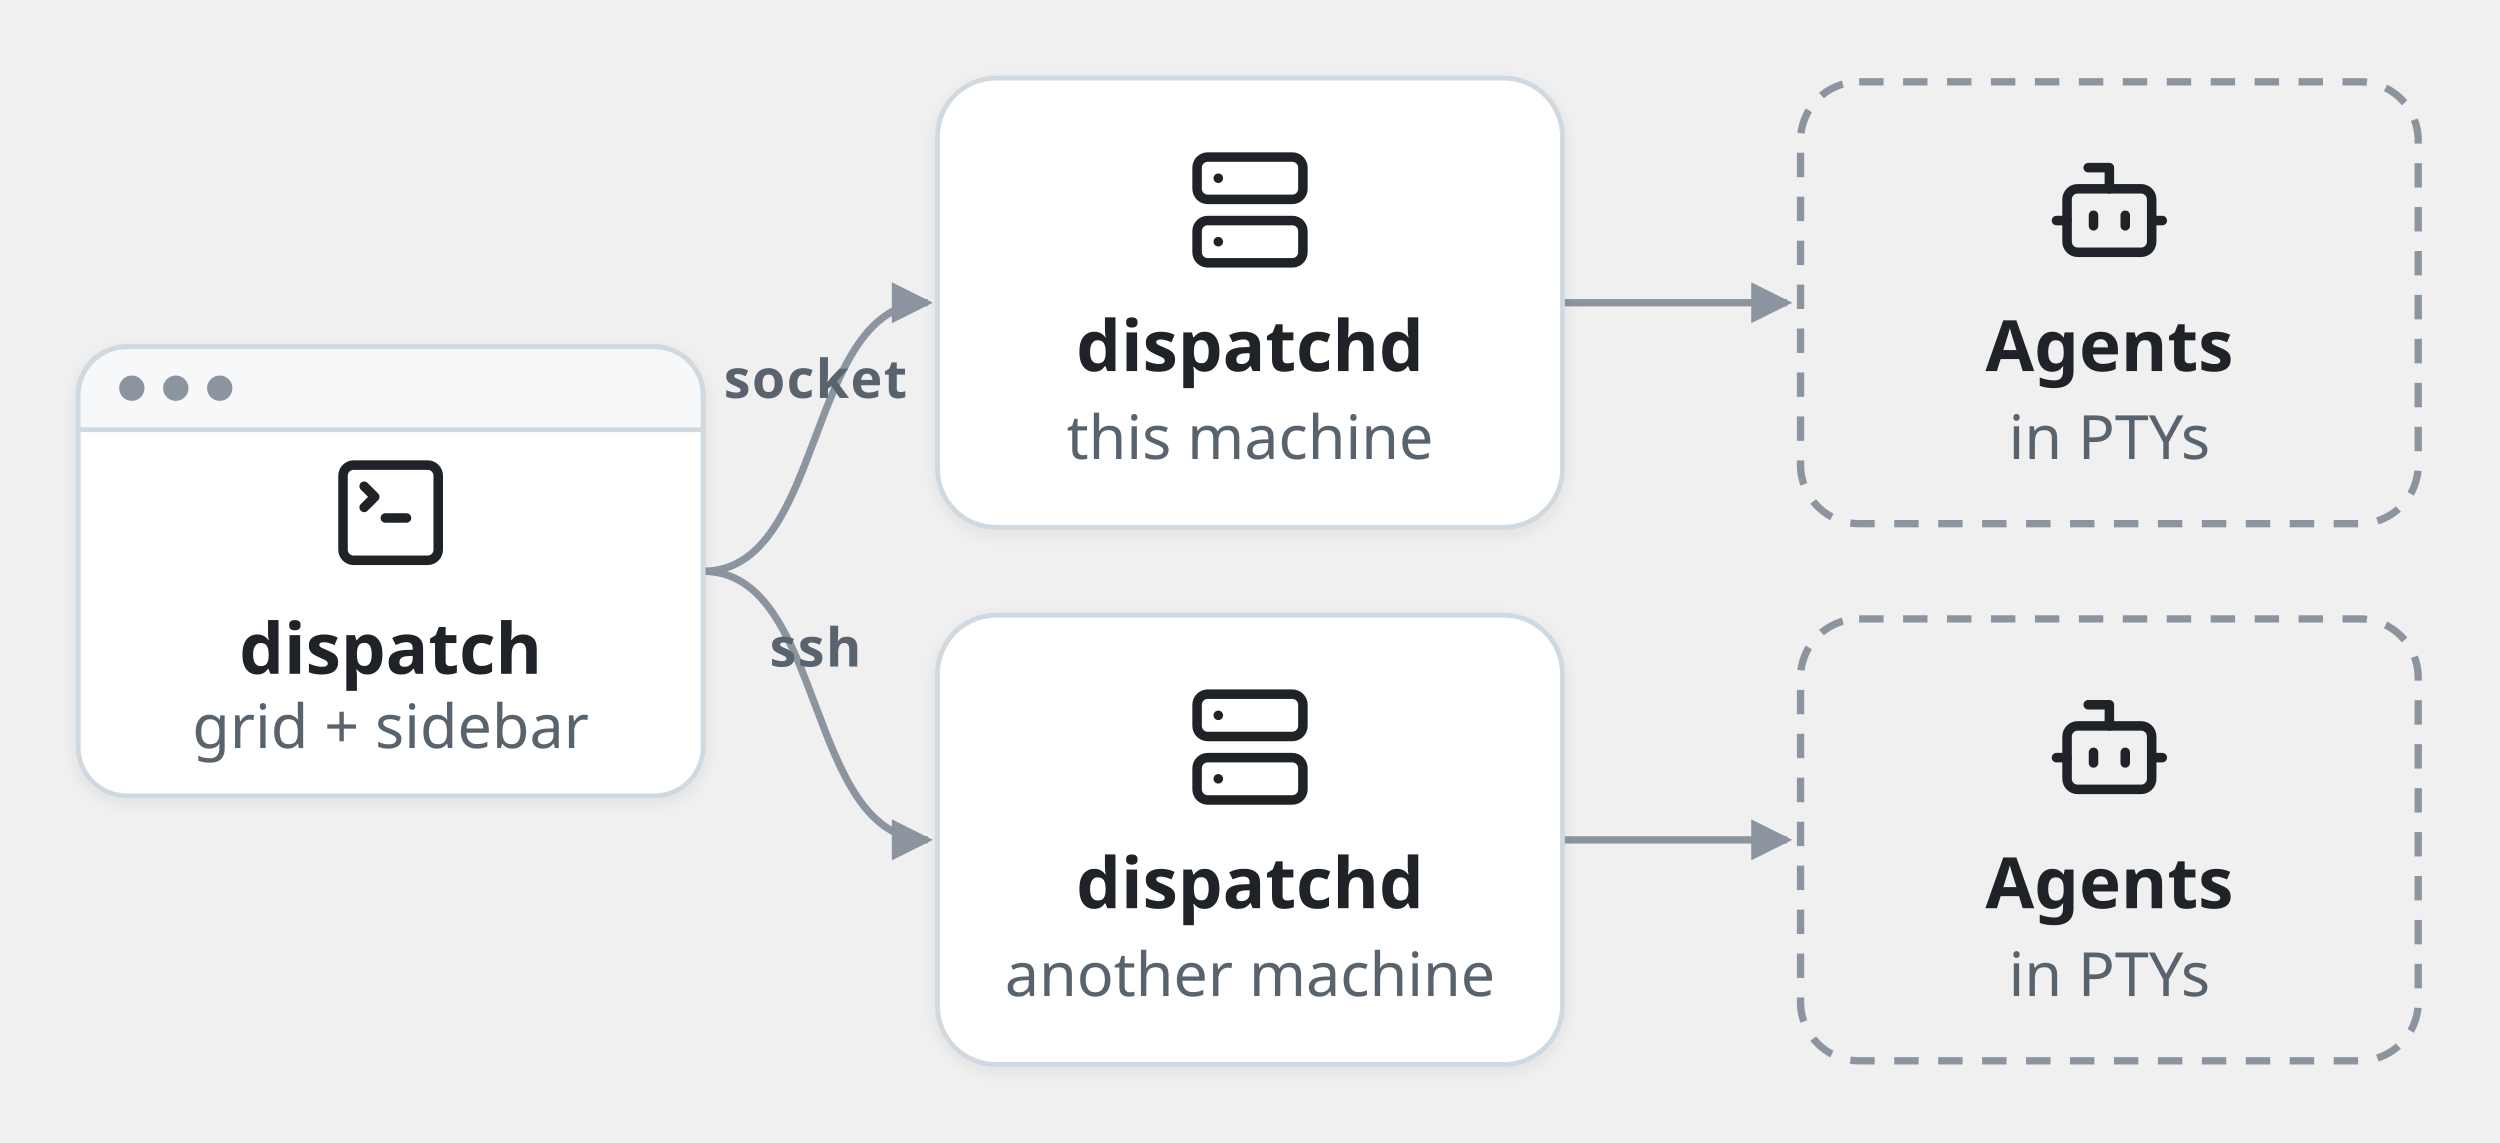
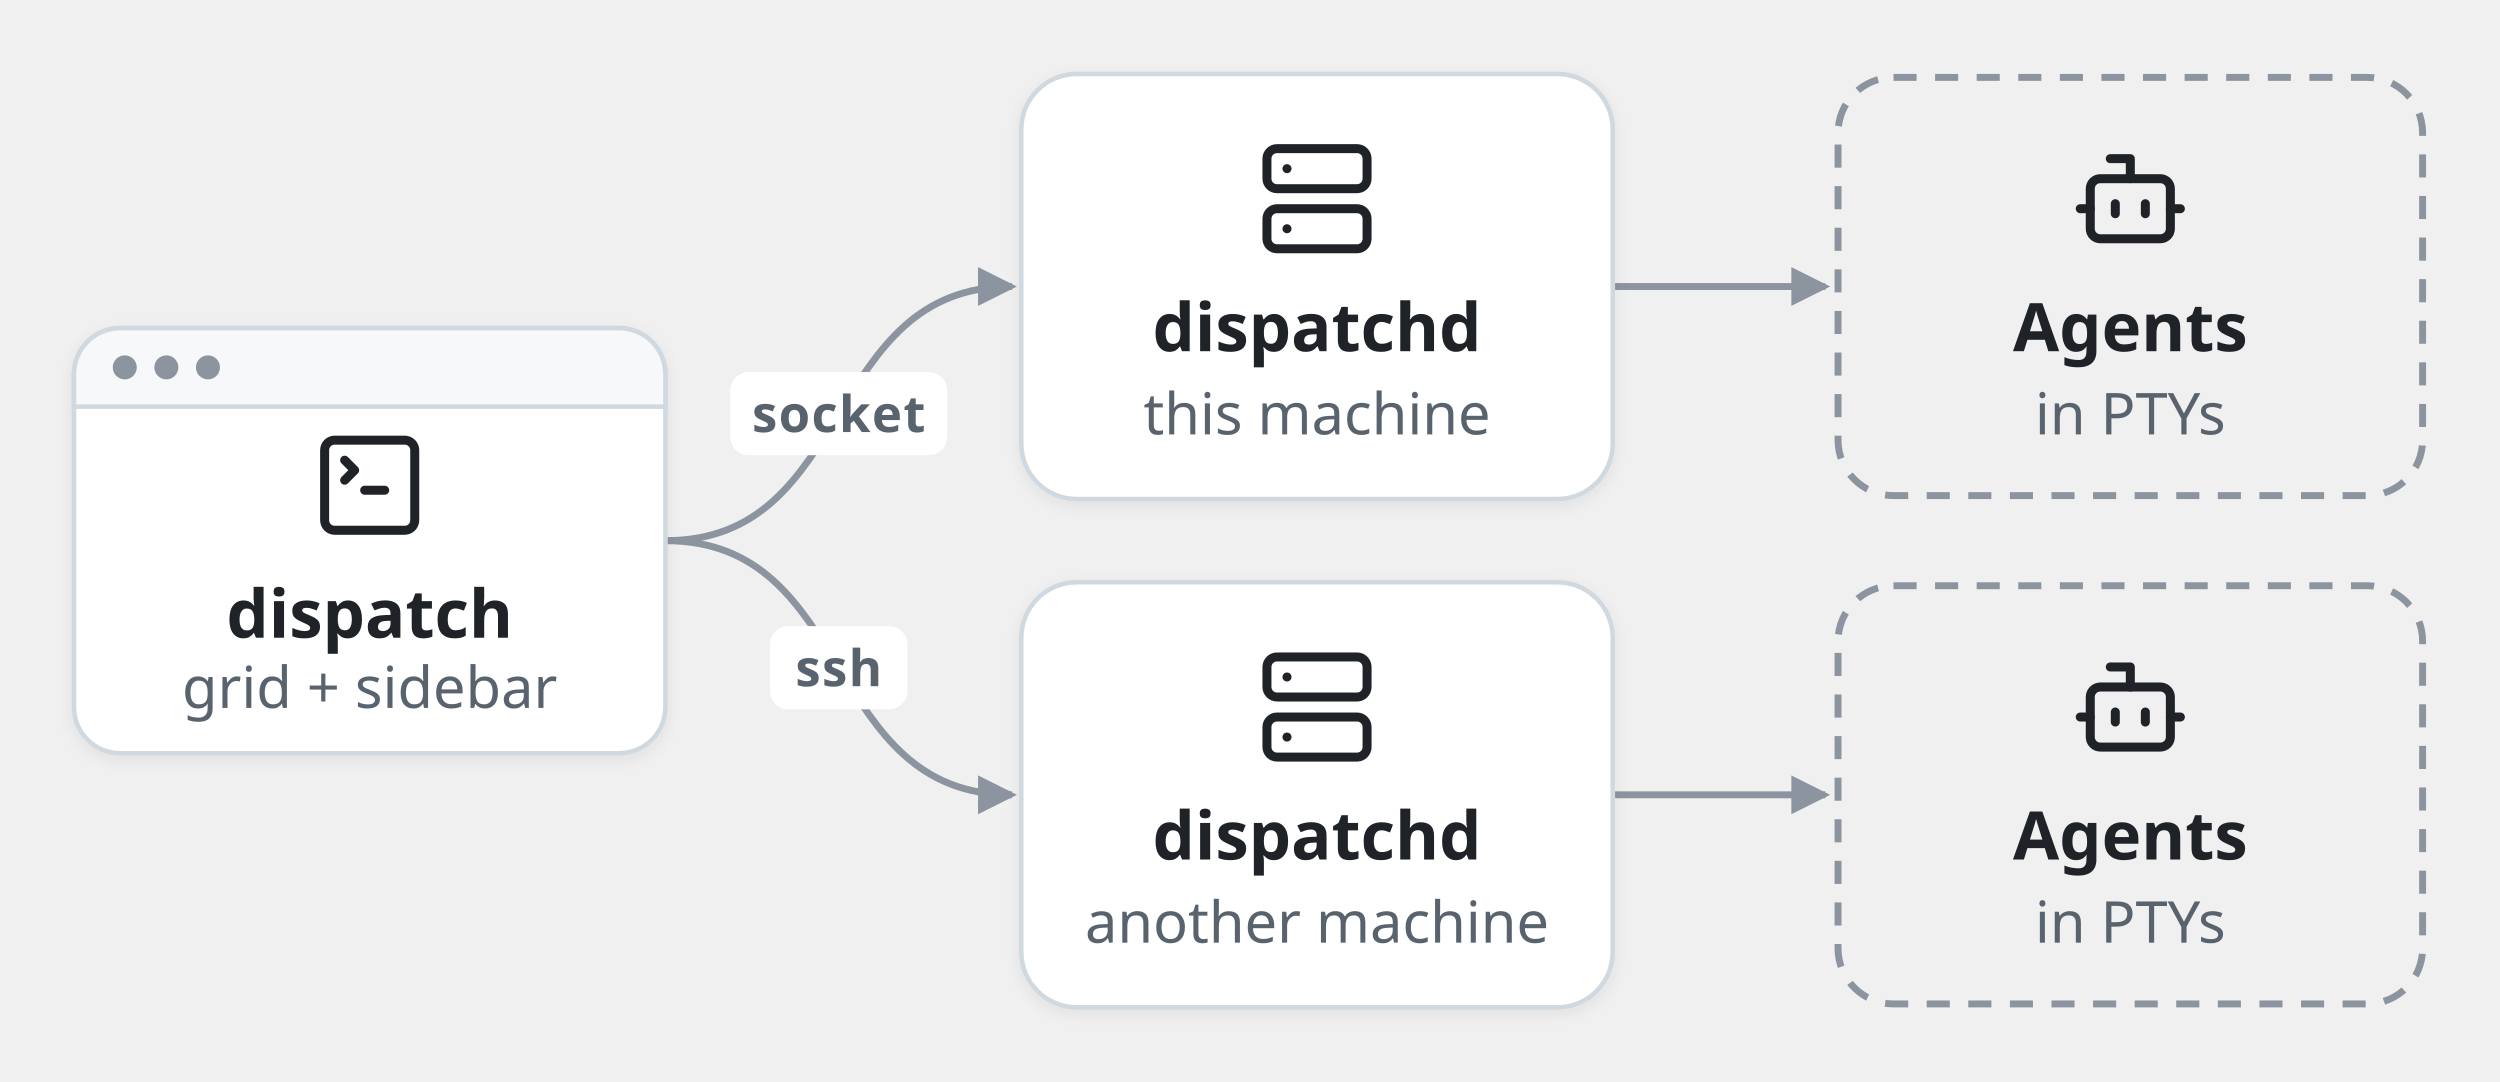
- <svg xmlns="http://www.w3.org/2000/svg" width="512" height="234" viewBox="0 0 512 234" role="img" aria-label="The dispatch client talks to dispatchd on this machine over a local socket and to dispatchd on another machine over ssh; each daemon runs its agents in PTYs.">
+ <svg xmlns="http://www.w3.org/2000/svg" width="541" height="234" viewBox="0 0 541 234" role="img" aria-label="The dispatch client talks to dispatchd on this machine over a local socket and to dispatchd on another machine over ssh; each daemon runs its agents in PTYs.">
  <style>text{font-family:-apple-system, BlinkMacSystemFont, 'Segoe UI', 'Noto Sans', Helvetica, Arial, sans-serif;fill:#1f2328}.tt{font-size:14.5px;font-weight:600}.sb{font-size:12.5px;fill:#59636e}.el{font-size:11px;font-weight:600;fill:#59636e;letter-spacing:.3px}</style>
  <defs>
    <marker id="ah" viewBox="0 0 10 10" refX="8" refY="5" markerWidth="7" markerHeight="7" orient="auto-start-reverse">
      <path d="M1 1 L9 5 L1 9 z" fill="#8c959f" />
    </marker>
    <filter id="sh" x="-10%" y="-10%" width="120%" height="140%">
      <feDropShadow dx="0" dy="1" stdDeviation="1.5" flood-color="#1f2328" flood-opacity="0.07" />
    </filter>
  </defs>
-   <path d="M144 117 C169.3 117, 164.7 62, 190 62" fill="none" stroke="#8c959f" stroke-width="1.5" marker-end="url(#ah)" />
-   <text class="el" x="167" y="81.5" text-anchor="middle">socket</text>
-   <path d="M144 117 C169.3 117, 164.7 172, 190 172" fill="none" stroke="#8c959f" stroke-width="1.5" marker-end="url(#ah)" />
-   <text class="el" x="167" y="136.5" text-anchor="middle">ssh</text>
-   <path d="M320 62 C345.3 62, 340.7 62, 366 62" fill="none" stroke="#8c959f" stroke-width="1.5" marker-end="url(#ah)" />
-   <path d="M320 172 C345.3 172, 340.7 172, 366 172" fill="none" stroke="#8c959f" stroke-width="1.5" marker-end="url(#ah)" />
+   <path d="M144 117 C185.25 117, 177.75 62, 219 62" fill="none" stroke="#8c959f" stroke-width="1.5" marker-end="url(#ah)" />
+   <rect x="158.021" y="80.5" width="46.958" height="18" rx="4" fill="#ffffff" />
+   <text class="el" x="181.5" y="93.5" text-anchor="middle">socket</text>
+   <path d="M144 117 C185.25 117, 177.75 172, 219 172" fill="none" stroke="#8c959f" stroke-width="1.5" marker-end="url(#ah)" />
+   <rect x="166.613" y="135.5" width="29.774" height="18" rx="4" fill="#ffffff" />
+   <text class="el" x="181.5" y="148.5" text-anchor="middle">ssh</text>
+   <path d="M349 62 C374.3 62, 369.7 62, 395 62" fill="none" stroke="#8c959f" stroke-width="1.5" marker-end="url(#ah)" />
+   <path d="M349 172 C374.3 172, 369.7 172, 395 172" fill="none" stroke="#8c959f" stroke-width="1.5" marker-end="url(#ah)" />
  <rect x="16" y="71" width="128" height="92" rx="10" fill="#ffffff" stroke="#d1d9e0" filter="url(#sh)" />
  <path d="M26 71 H134 A10 10 0 0 1 144 81 V88 H16 V81 A10 10 0 0 1 26 71Z" fill="#f6f8fa" stroke="#d1d9e0" />
  <circle cx="27" cy="79.5" r="2.6" fill="#8c959f" />
  <circle cx="36" cy="79.5" r="2.6" fill="#8c959f" />
  <circle cx="45" cy="79.5" r="2.6" fill="#8c959f" />
  <svg x="67" y="92" width="26" height="26" viewBox="0 0 24 24" fill="none" stroke="#1f2328" stroke-width="1.8" stroke-linecap="round" stroke-linejoin="round">
    <path d="m7 11 2-2-2-2" />
    <path d="M11 13h4" />
    <rect width="18" height="18" x="3" y="3" rx="2" ry="2" />
  </svg>
  <text class="tt" x="80" y="138" text-anchor="middle">dispatch</text>
  <text class="sb" x="80" y="153.2" text-anchor="middle">grid + sidebar</text>
-   <rect x="192" y="16" width="128" height="92" rx="12" fill="#ffffff" stroke="#d1d9e0" filter="url(#sh)" />
-   <svg x="243" y="30" width="26" height="26" viewBox="0 0 24 24" fill="none" stroke="#1f2328" stroke-width="1.8" stroke-linecap="round" stroke-linejoin="round">
+   <rect x="221" y="16" width="128" height="92" rx="12" fill="#ffffff" stroke="#d1d9e0" filter="url(#sh)" />
+   <svg x="272" y="30" width="26" height="26" viewBox="0 0 24 24" fill="none" stroke="#1f2328" stroke-width="1.8" stroke-linecap="round" stroke-linejoin="round">
    <rect width="20" height="8" x="2" y="2" rx="2" ry="2" />
    <rect width="20" height="8" x="2" y="14" rx="2" ry="2" />
    <line x1="6" x2="6.01" y1="6" y2="6" />
    <line x1="6" x2="6.01" y1="18" y2="18" />
  </svg>
-   <text class="tt" x="256" y="76" text-anchor="middle">dispatchd</text>
-   <text class="sb" x="256" y="94" text-anchor="middle">this machine</text>
-   <rect x="192" y="126" width="128" height="92" rx="12" fill="#ffffff" stroke="#d1d9e0" filter="url(#sh)" />
-   <svg x="243" y="140" width="26" height="26" viewBox="0 0 24 24" fill="none" stroke="#1f2328" stroke-width="1.8" stroke-linecap="round" stroke-linejoin="round">
+   <text class="tt" x="285" y="76" text-anchor="middle">dispatchd</text>
+   <text class="sb" x="285" y="94" text-anchor="middle">this machine</text>
+   <rect x="221" y="126" width="128" height="92" rx="12" fill="#ffffff" stroke="#d1d9e0" filter="url(#sh)" />
+   <svg x="272" y="140" width="26" height="26" viewBox="0 0 24 24" fill="none" stroke="#1f2328" stroke-width="1.8" stroke-linecap="round" stroke-linejoin="round">
    <rect width="20" height="8" x="2" y="2" rx="2" ry="2" />
    <rect width="20" height="8" x="2" y="14" rx="2" ry="2" />
    <line x1="6" x2="6.01" y1="6" y2="6" />
    <line x1="6" x2="6.01" y1="18" y2="18" />
  </svg>
-   <text class="tt" x="256" y="186" text-anchor="middle">dispatchd</text>
-   <text class="sb" x="256" y="204" text-anchor="middle">another machine</text>
-   <rect x="368.75" y="16.75" width="126.5" height="90.5" rx="12" fill="none" stroke="#8c959f" stroke-width="1.5" stroke-dasharray="5 4" />
-   <svg x="419" y="30" width="26" height="26" viewBox="0 0 24 24" fill="none" stroke="#1f2328" stroke-width="1.8" stroke-linecap="round" stroke-linejoin="round">
+   <text class="tt" x="285" y="186" text-anchor="middle">dispatchd</text>
+   <text class="sb" x="285" y="204" text-anchor="middle">another machine</text>
+   <rect x="397.75" y="16.75" width="126.5" height="90.5" rx="12" fill="none" stroke="#8c959f" stroke-width="1.5" stroke-dasharray="5 4" />
+   <svg x="448" y="30" width="26" height="26" viewBox="0 0 24 24" fill="none" stroke="#1f2328" stroke-width="1.8" stroke-linecap="round" stroke-linejoin="round">
    <path d="M12 8V4H8" />
    <rect width="16" height="12" x="4" y="8" rx="2" />
    <path d="M2 14h2" />
    <path d="M20 14h2" />
    <path d="M15 13v2" />
    <path d="M9 13v2" />
  </svg>
-   <text class="tt" x="432" y="76" text-anchor="middle">Agents</text>
-   <text class="sb" x="432" y="94" text-anchor="middle">in PTYs</text>
-   <rect x="368.75" y="126.75" width="126.5" height="90.5" rx="12" fill="none" stroke="#8c959f" stroke-width="1.5" stroke-dasharray="5 4" />
-   <svg x="419" y="140" width="26" height="26" viewBox="0 0 24 24" fill="none" stroke="#1f2328" stroke-width="1.8" stroke-linecap="round" stroke-linejoin="round">
+   <text class="tt" x="461" y="76" text-anchor="middle">Agents</text>
+   <text class="sb" x="461" y="94" text-anchor="middle">in PTYs</text>
+   <rect x="397.75" y="126.75" width="126.5" height="90.5" rx="12" fill="none" stroke="#8c959f" stroke-width="1.5" stroke-dasharray="5 4" />
+   <svg x="448" y="140" width="26" height="26" viewBox="0 0 24 24" fill="none" stroke="#1f2328" stroke-width="1.8" stroke-linecap="round" stroke-linejoin="round">
    <path d="M12 8V4H8" />
    <rect width="16" height="12" x="4" y="8" rx="2" />
    <path d="M2 14h2" />
    <path d="M20 14h2" />
    <path d="M15 13v2" />
    <path d="M9 13v2" />
  </svg>
-   <text class="tt" x="432" y="186" text-anchor="middle">Agents</text>
-   <text class="sb" x="432" y="204" text-anchor="middle">in PTYs</text>
+   <text class="tt" x="461" y="186" text-anchor="middle">Agents</text>
+   <text class="sb" x="461" y="204" text-anchor="middle">in PTYs</text>
</svg>
